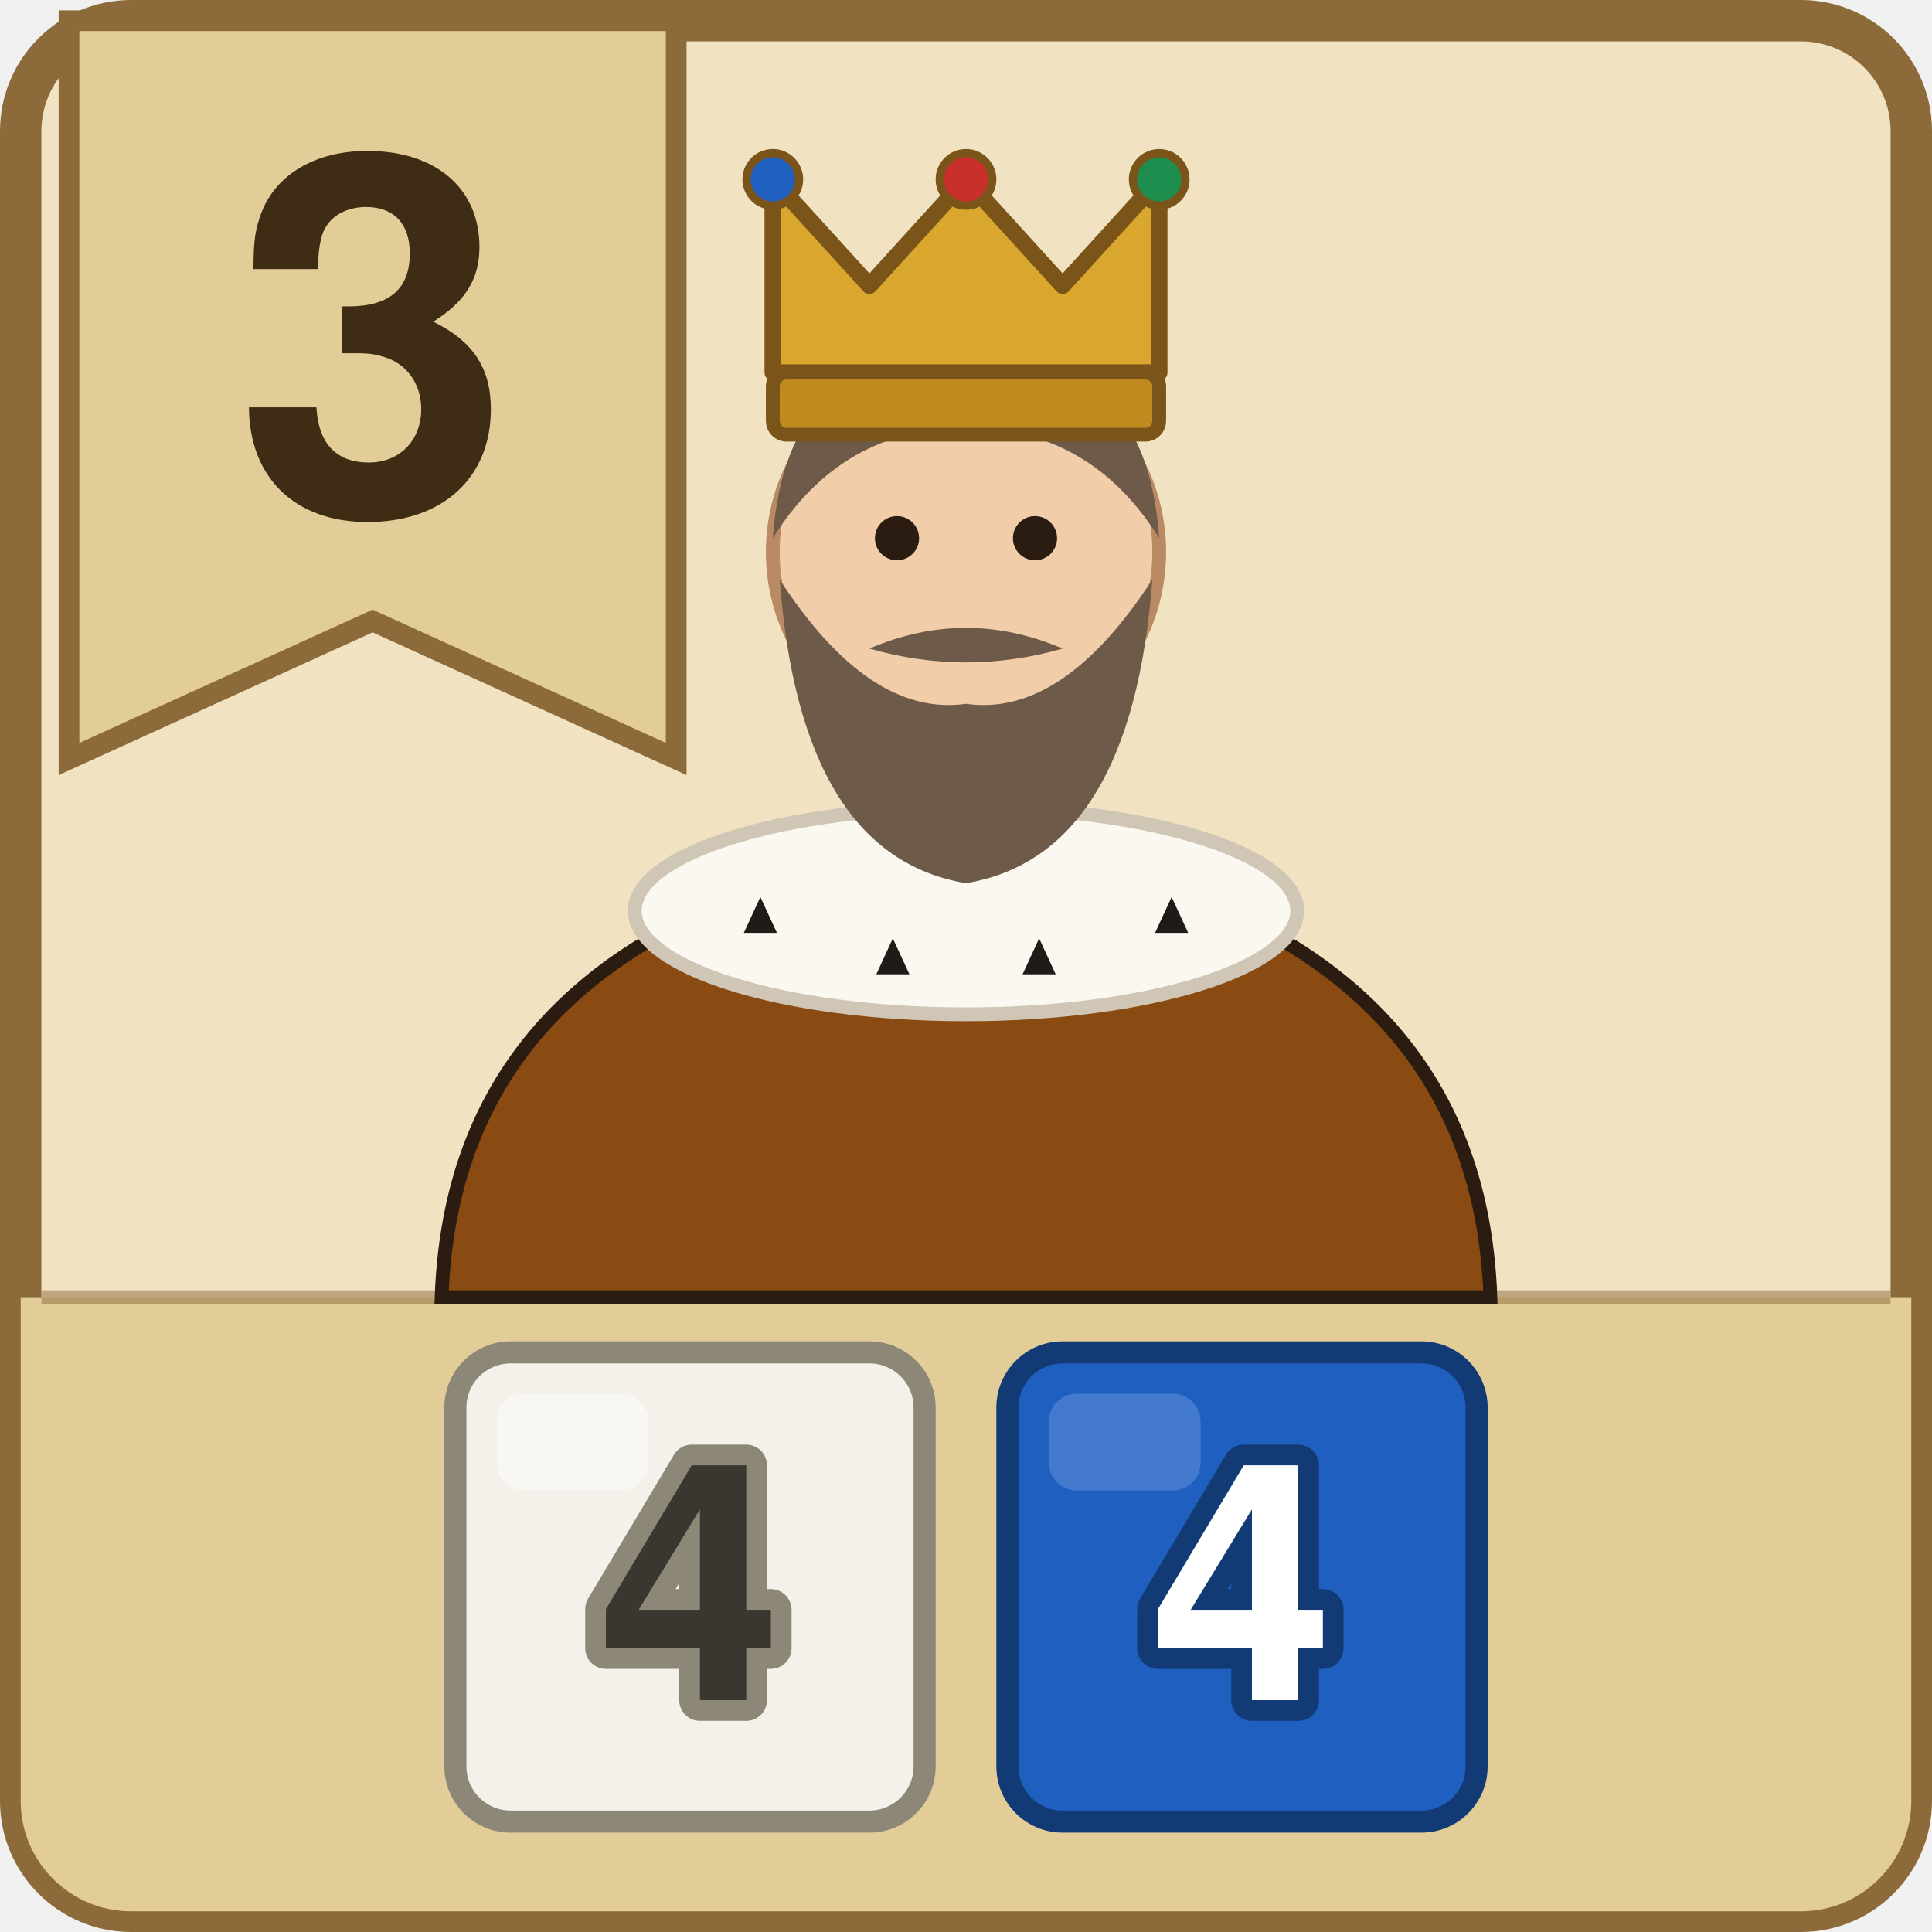
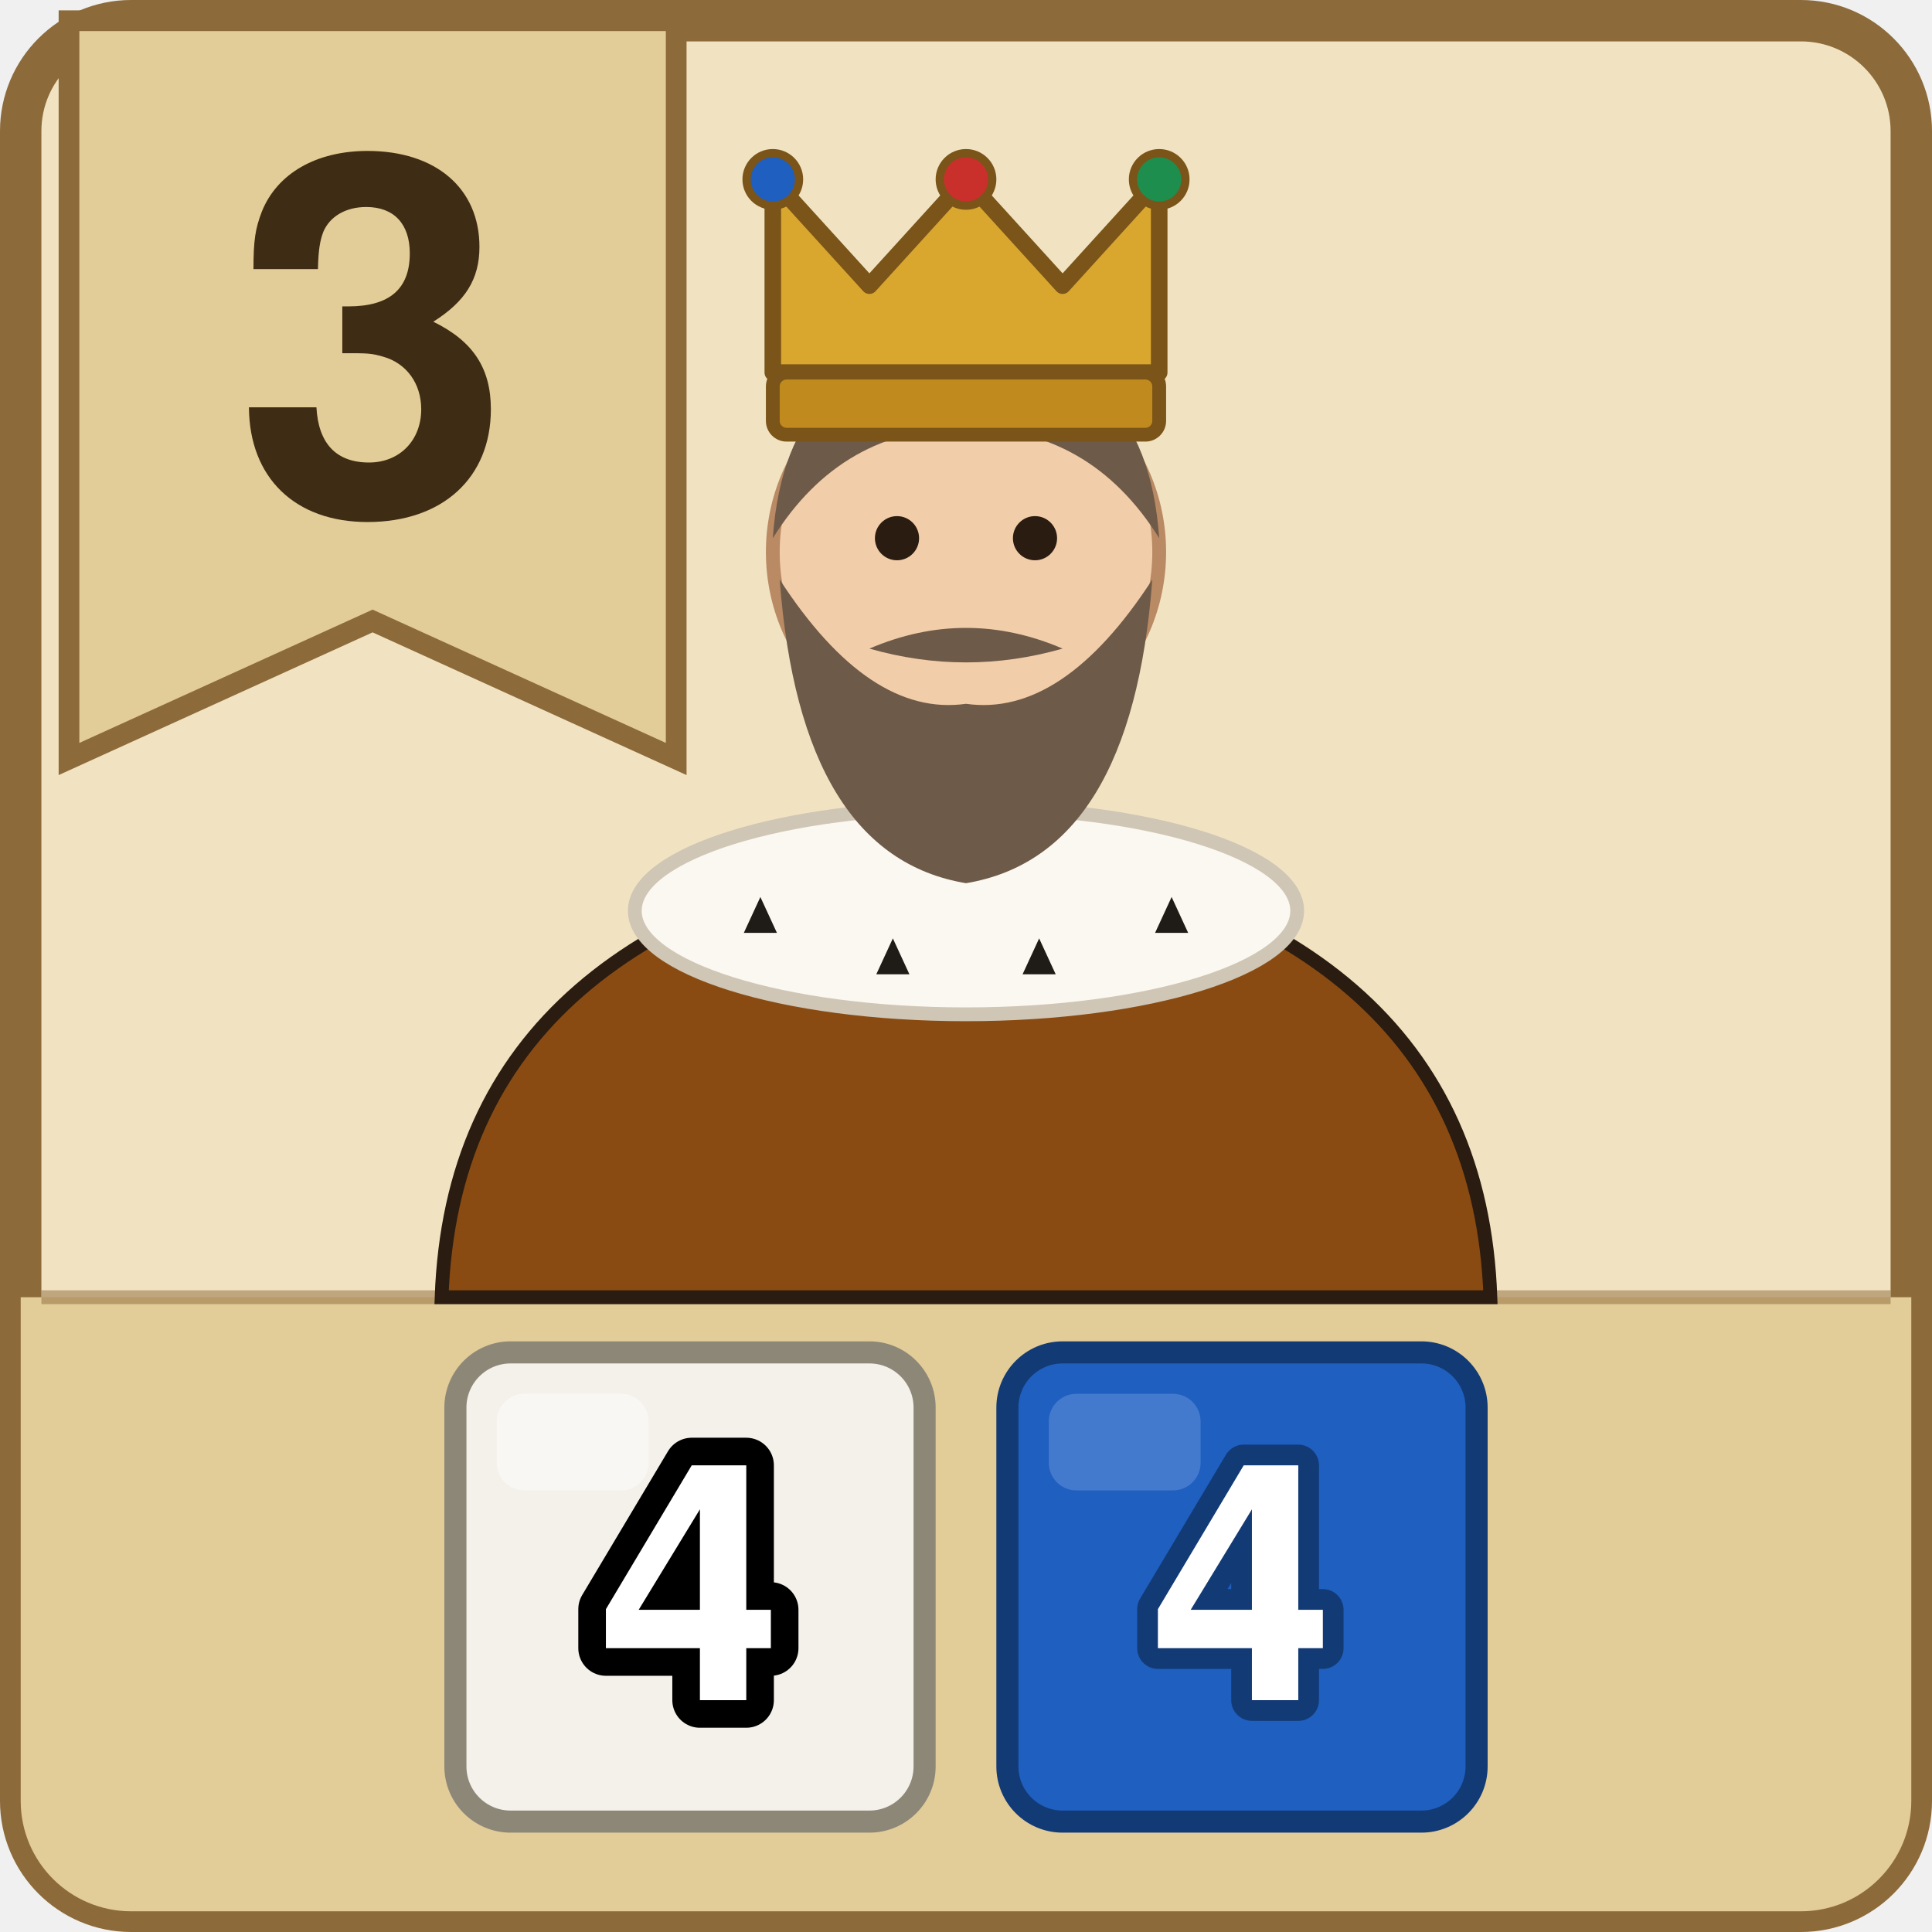
<svg xmlns="http://www.w3.org/2000/svg" width="140" height="140" viewBox="0 0 140 140" role="img" aria-label="貴族 3点 必要ボーナス白4・青4">
  <rect x="1.5" y="1.5" width="137" height="137" rx="8" fill="#F1E3C2" stroke="#8C6A3A" stroke-width="3" />
  <path d="M1.5,94 H138.5 V130.5 A8,8 0 0 1 130.5,138.5 H9.5 A8,8 0 0 1 1.5,130.5 Z" fill="#E2CC97" />
  <line x1="3" y1="94" x2="137" y2="94" stroke="#8C6A3A" stroke-width="1" opacity="0.5" />
  <path d="M32,94 Q33,66 70,61 Q107,66 108,94 Z" fill="#8A4B12" stroke="#2A1C10" stroke-width="1" />
  <rect x="65" y="50" width="10" height="12" fill="#F2CDA9" stroke="#B98A63" stroke-width="0.8" />
  <ellipse cx="70" cy="66" rx="24" ry="7.5" fill="#FBF8F1" stroke="#CFC6B5" stroke-width="1" />
  <path d="M55.1,65.0 l1.2,2.6 l-2.4,0 Z" fill="#1F1B16" />
  <path d="M64.7,68.0 l1.2,2.6 l-2.4,0 Z" fill="#1F1B16" />
  <path d="M75.3,68.0 l1.2,2.6 l-2.4,0 Z" fill="#1F1B16" />
  <path d="M84.9,65.0 l1.2,2.6 l-2.4,0 Z" fill="#1F1B16" />
  <circle cx="70" cy="40" r="14" fill="#F2CDA9" stroke="#B98A63" stroke-width="1" />
  <path d="M56,39 Q57,25 70,26 Q83,25 84,39 Q79,31 70,31 Q61,31 56,39 Z" fill="#6E5A48" />
  <path d="M56.5,42 Q58,62 70,64 Q82,62 83.5,42 Q77,52 70,51 Q63,52 56.5,42 Z" fill="#6E5A48" />
  <path d="M63,47 Q70,44 77,47 Q70,49 63,47 Z" fill="#6E5A48" />
  <circle cx="65" cy="39" r="1.6" fill="#2A1C10" />
  <circle cx="75" cy="39" r="1.6" fill="#2A1C10" />
  <polygon points="56.0,27.0 56.0,13.0 63.0,20.7 70.0,13.0 77.0,20.7 84.0,13.0 84.0,27.0" fill="#D9A62E" stroke="#7A5418" stroke-width="1.2" stroke-linejoin="round" />
  <rect x="56.0" y="27.0" width="28.0" height="4.5" rx="1" fill="#C08A1E" stroke="#7A5418" stroke-width="1" />
  <circle cx="56.0" cy="13.0" r="1.9" fill="#1F5FBF" stroke="#7A5418" stroke-width="0.6" />
  <circle cx="70.0" cy="13.0" r="1.9" fill="#C9302C" stroke="#7A5418" stroke-width="0.6" />
  <circle cx="84.0" cy="13.0" r="1.9" fill="#1E8E4E" stroke="#7A5418" stroke-width="0.6" />
  <path d="M5,1.5 H49 V55 L27,45 L5,55 Z" fill="#E2CC97" stroke="#8C6A3A" stroke-width="1.5" />
  <text x="27" y="37" text-anchor="middle" font-size="36" font-weight="800" fill="#3E2C14" font-family="'Helvetica Neue', Helvetica, Arial, sans-serif">3</text>
  <rect x="33.0" y="98" width="34" height="34" rx="4" fill="#F4F1EA" stroke="#8D8778" stroke-width="1.6" />
  <rect x="36.0" y="101" width="11" height="7" rx="2" fill="#FFFFFF" opacity="0.45" />
-   <text x="50.0" y="123.2" text-anchor="middle" font-size="24" font-weight="800" fill="#3A3730" stroke="#8D8778" stroke-width="3" paint-order="stroke" stroke-linejoin="round" font-family="'Helvetica Neue', Helvetica, Arial, sans-serif">4</text>
+   <text x="50.0" y="123.2" text-anchor="middle" font-size="24" font-weight="800" fill="#FFFFFF" stroke="#000000" stroke-width="4" paint-order="stroke" stroke-linejoin="round" font-family="'Helvetica Neue', Helvetica, Arial, sans-serif">4</text>
  <rect x="73.0" y="98" width="34" height="34" rx="4" fill="#1F5FBF" stroke="#123A75" stroke-width="1.6" />
  <rect x="76.0" y="101" width="11" height="7" rx="2" fill="#6E9BE0" opacity="0.45" />
  <text x="90.0" y="123.2" text-anchor="middle" font-size="24" font-weight="800" fill="#FFFFFF" stroke="#123A75" stroke-width="3" paint-order="stroke" stroke-linejoin="round" font-family="'Helvetica Neue', Helvetica, Arial, sans-serif">4</text>
</svg>
